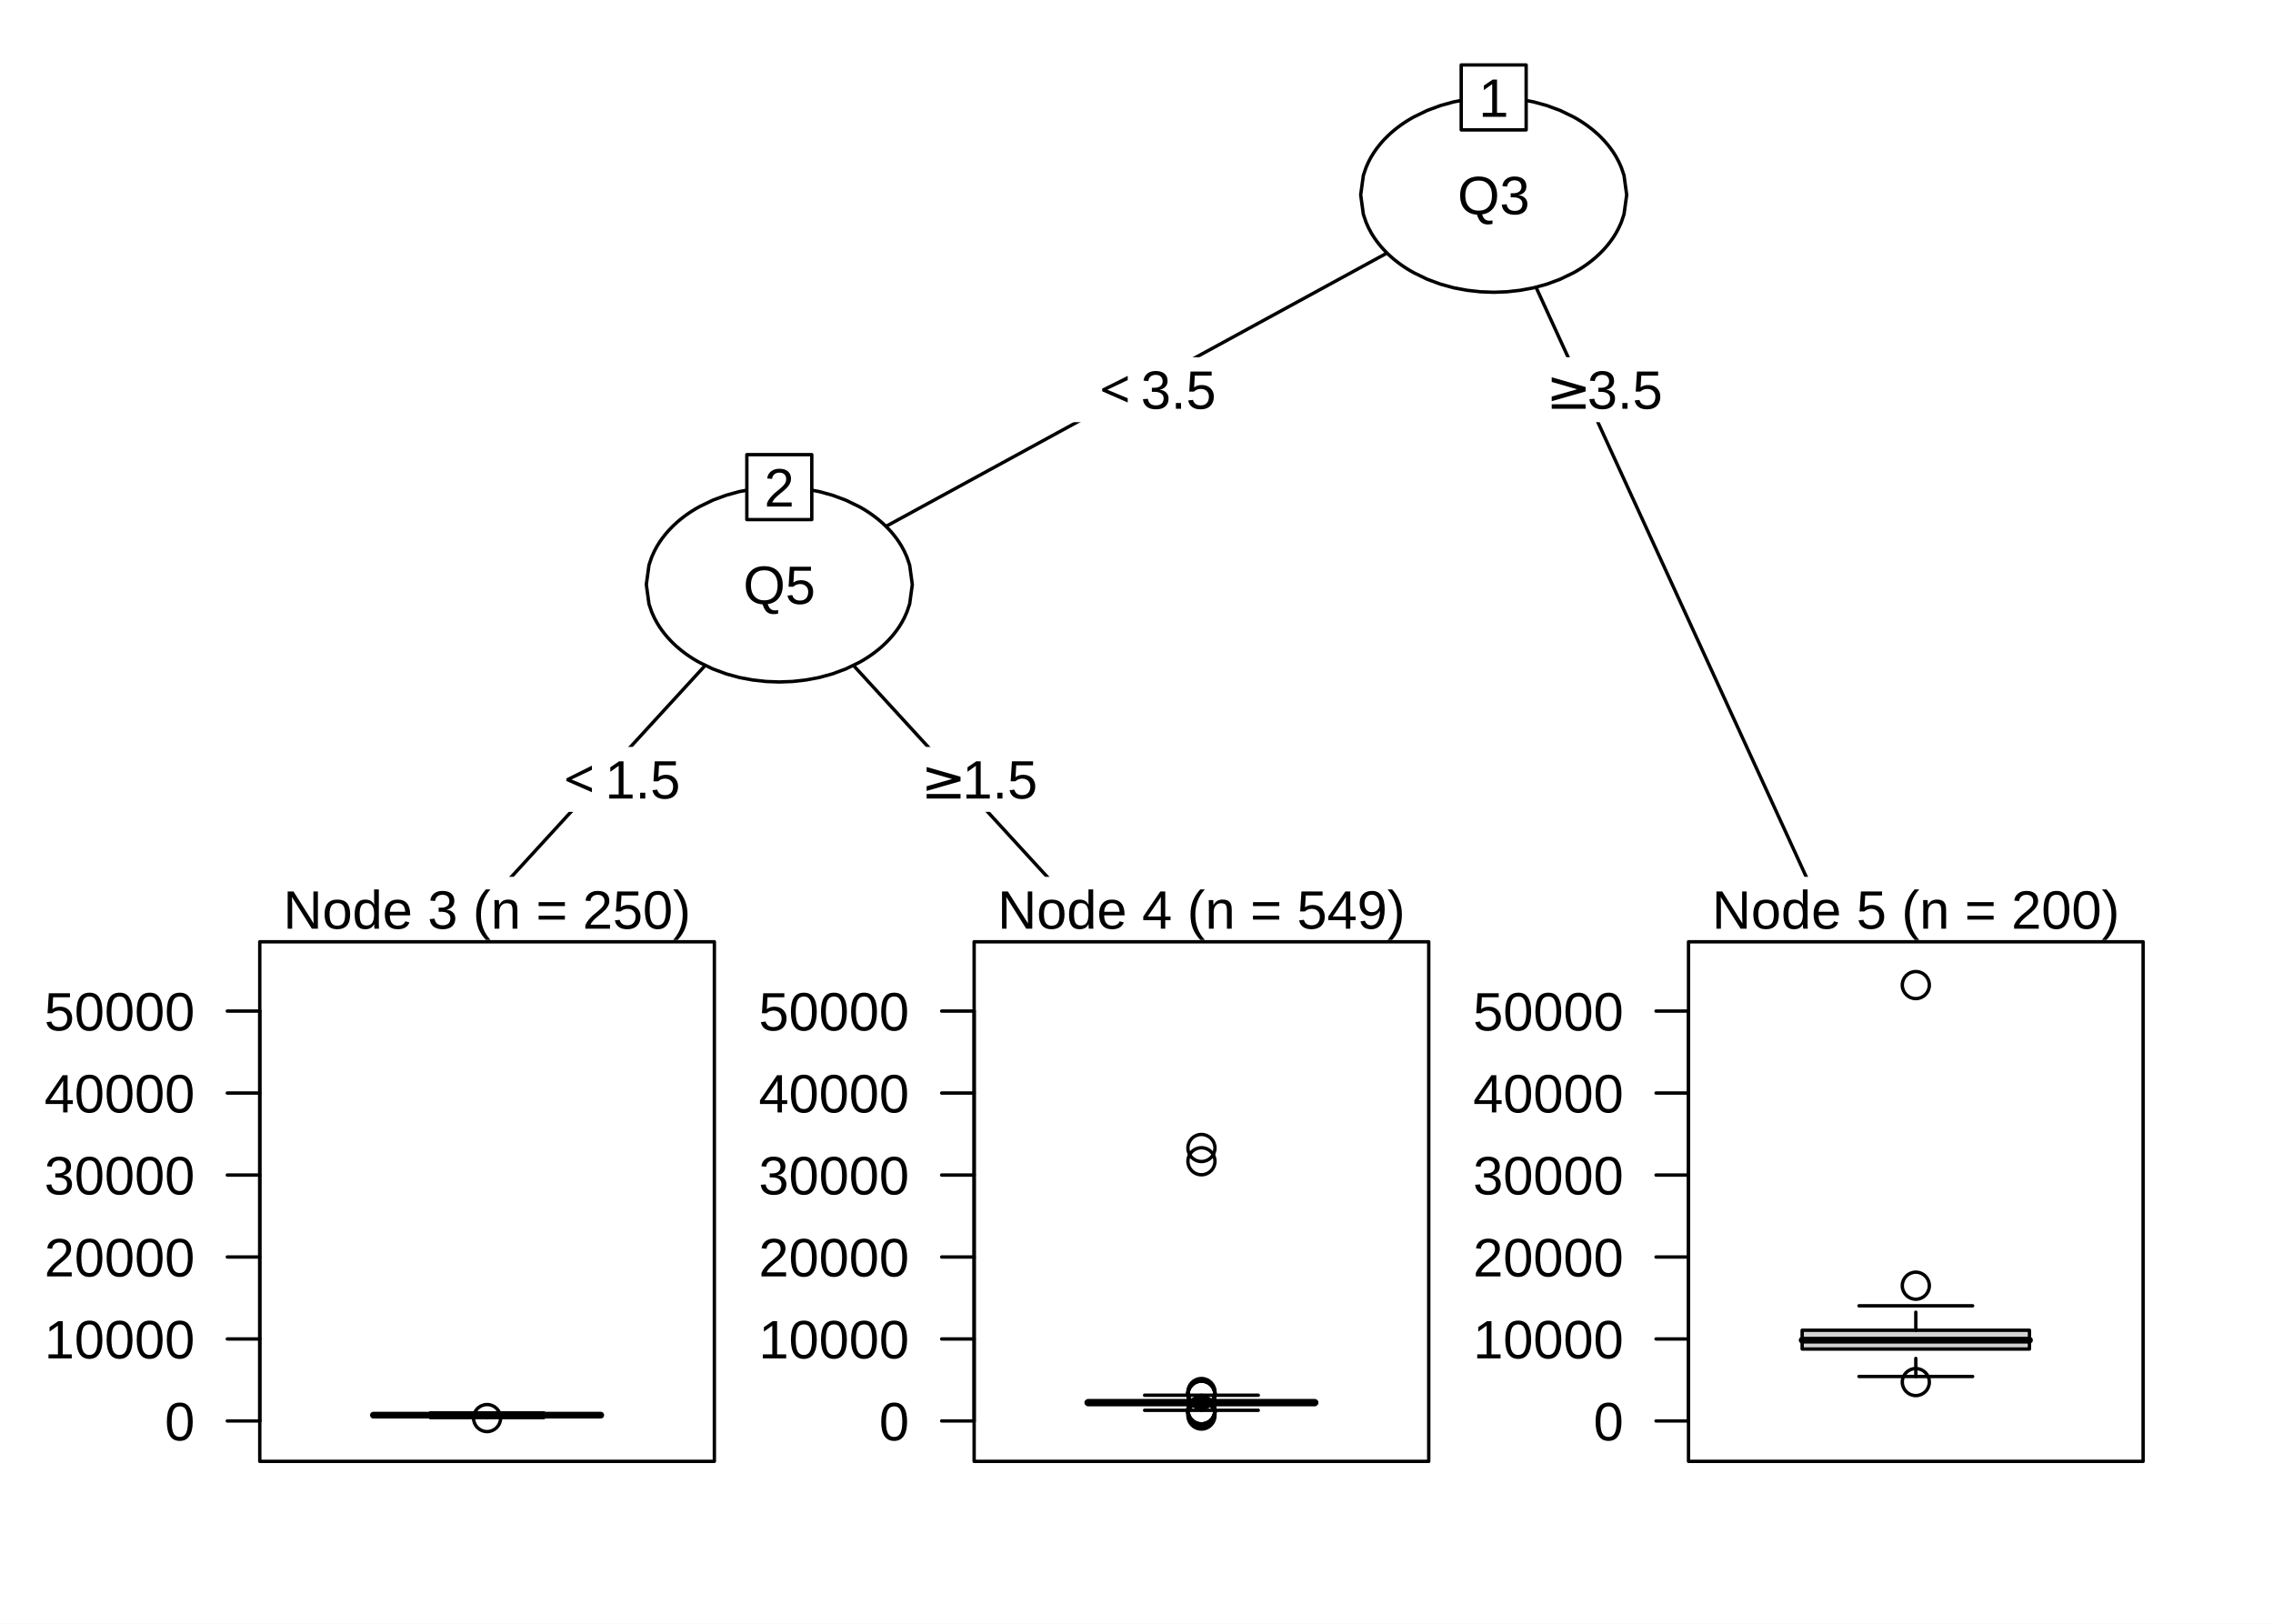
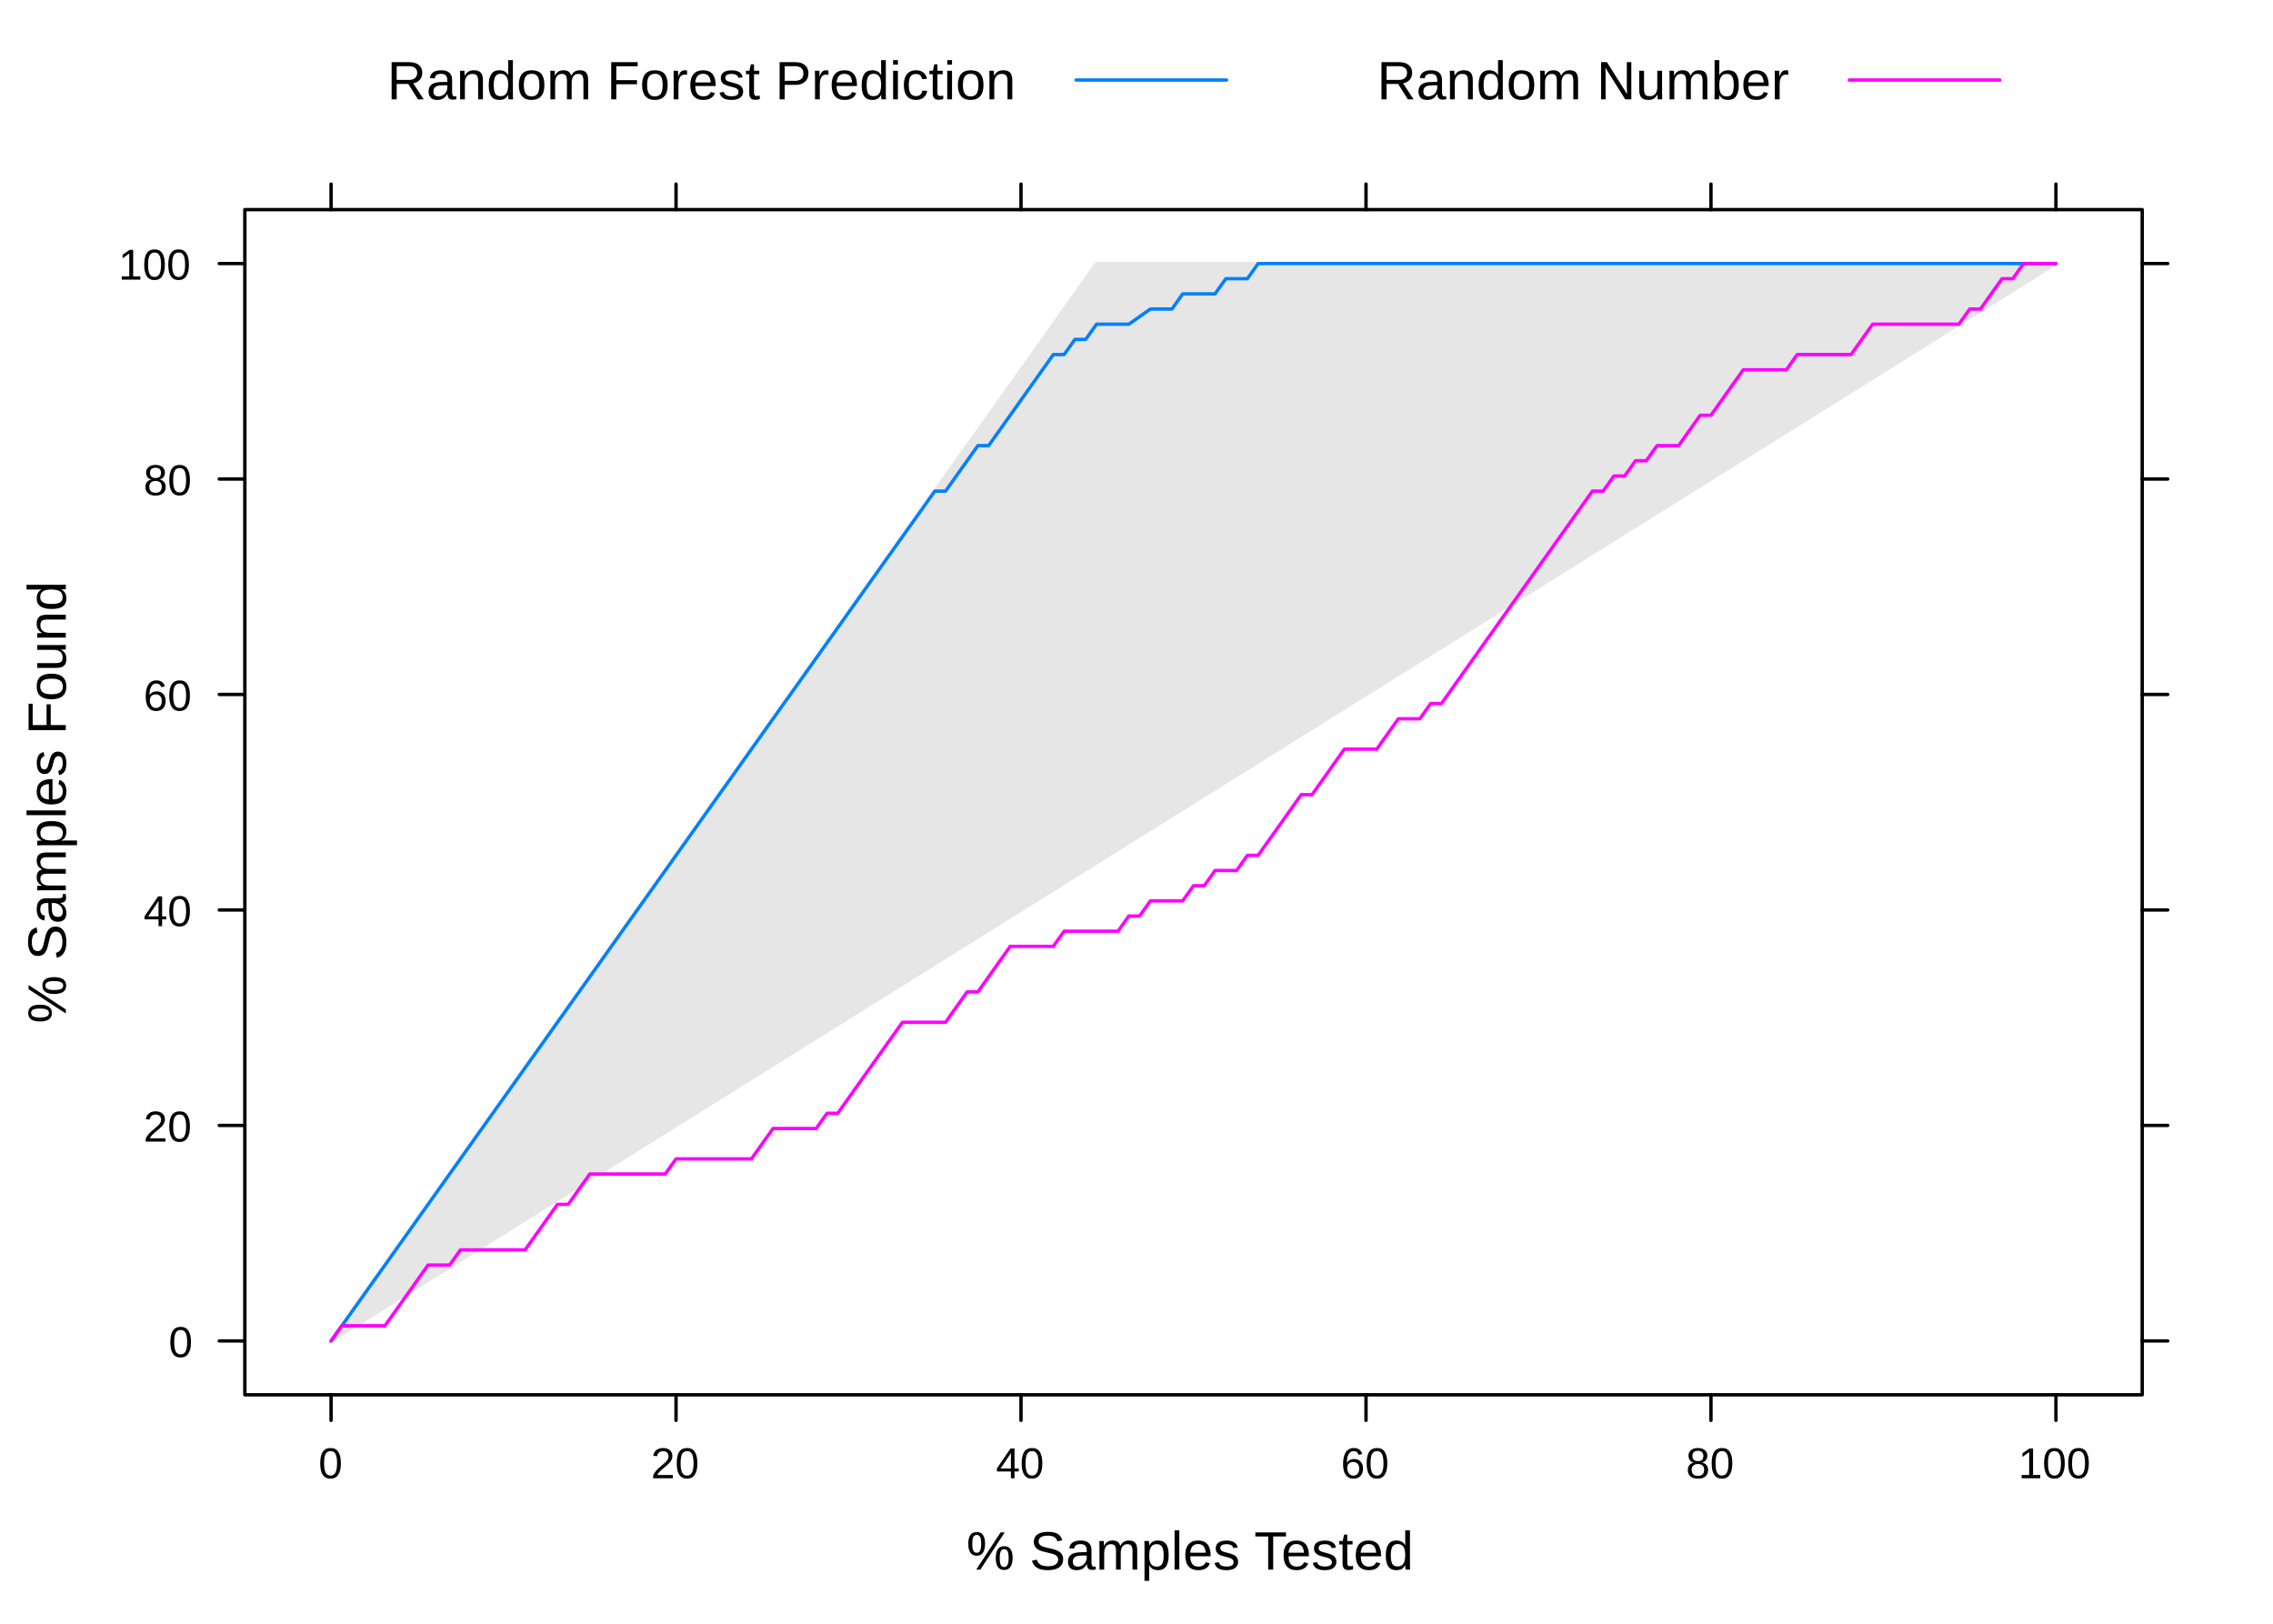
<svg xmlns="http://www.w3.org/2000/svg" viewBox="0 0 504.00 360.00">
  <defs>
    <style type="text/css">
    line, polyline, polygon, path, rect, circle {
      fill: none;
      stroke: #000000;
      stroke-linecap: round;
      stroke-linejoin: round;
      stroke-miterlimit: 10.00;
    }
  </style>
  </defs>
  <rect width="100%" height="100%" style="stroke: none; fill: #FFFFFF;" />
-   <polyline points="331.20,43.20 172.80,129.60 " style="stroke-width: 0.75;" />
-   <polyline points="331.20,43.20 410.40,216.00 " style="stroke-width: 0.75;" />
-   <polygon points="301.71,43.20 302.30,38.90 302.89,37.15 303.48,35.83 304.07,34.73 304.66,33.78 305.25,32.94 305.84,32.18 306.43,31.48 307.02,30.84 307.61,30.24 308.20,29.68 308.79,29.16 309.38,28.67 309.97,28.21 310.56,27.77 311.15,27.36 311.74,26.97 312.33,26.60 312.92,26.25 313.51,25.92 313.51,25.92 316.46,24.49 319.41,23.40 322.35,22.59 325.30,22.04 328.25,21.71 331.20,21.60 334.15,21.71 337.10,22.04 340.05,22.59 342.99,23.40 345.94,24.49 348.89,25.92 348.89,25.92 349.48,26.25 350.07,26.60 350.66,26.97 351.25,27.36 351.84,27.77 352.43,28.21 353.02,28.67 353.61,29.16 354.20,29.68 354.79,30.24 355.38,30.84 355.97,31.48 356.56,32.18 357.15,32.94 357.74,33.78 358.33,34.73 358.92,35.83 359.51,37.15 360.10,38.90 360.69,43.20 360.69,43.20 360.10,47.50 359.51,49.25 358.92,50.57 358.33,51.67 357.74,52.62 357.15,53.46 356.56,54.22 355.97,54.92 355.38,55.56 354.79,56.16 354.20,56.72 353.61,57.24 353.02,57.73 352.43,58.19 351.84,58.63 351.25,59.04 350.66,59.43 350.07,59.80 349.48,60.15 348.89,60.48 348.89,60.48 345.94,61.91 342.99,63.00 340.05,63.81 337.10,64.36 334.15,64.69 331.20,64.80 328.25,64.69 325.30,64.36 322.35,63.81 319.41,63.00 316.46,61.91 313.51,60.48 313.51,60.48 312.92,60.15 312.33,59.80 311.74,59.43 311.15,59.04 310.56,58.63 309.97,58.19 309.38,57.73 308.79,57.24 308.20,56.72 307.61,56.16 307.02,55.56 306.43,54.92 305.84,54.22 305.25,53.46 304.66,52.62 304.07,51.67 303.48,50.57 302.89,49.25 302.30,47.50 301.71,43.20 " style="stroke-width: 0.75; fill: #FFFFFF;" />
-   <text x="323.20" y="47.50" style="font-size: 12.00px; font-family: Arial;" textLength="16.01px" lengthAdjust="spacingAndGlyphs">Q3</text>
-   <rect x="324.00" y="14.40" width="14.40" height="14.40" style="stroke-width: 0.75; fill: #FFFFFF;" />
-   <text x="327.86" y="25.90" style="font-size: 12.00px; font-family: Arial;" textLength="6.67px" lengthAdjust="spacingAndGlyphs">1</text>
-   <rect x="234.35" y="79.20" width="35.30" height="14.40" style="stroke-width: 0.75; stroke: none; fill: #FFFFFF;" />
-   <text x="243.80" y="90.63" style="font-size: 12.00px; font-family: PT Serif;" textLength="6.40px" lengthAdjust="spacingAndGlyphs">&lt;</text>
-   <text x="252.97" y="90.63" style="font-size: 12.00px; font-family: Arial;" textLength="16.68px" lengthAdjust="spacingAndGlyphs">3.5</text>
-   <rect x="333.35" y="79.20" width="35.30" height="14.40" style="stroke-width: 0.75; stroke: none; fill: #FFFFFF;" />
-   <text x="342.80" y="90.63" style="font-size: 12.00px; font-family: PT Serif;" textLength="6.40px" lengthAdjust="spacingAndGlyphs">≥</text>
-   <text x="351.97" y="90.63" style="font-size: 12.00px; font-family: Arial;" textLength="16.68px" lengthAdjust="spacingAndGlyphs">3.5</text>
-   <polyline points="172.80,129.60 93.60,216.00 " style="stroke-width: 0.75;" />
-   <polyline points="172.80,129.60 252.00,216.00 " style="stroke-width: 0.75;" />
-   <polygon points="143.31,129.60 143.90,125.30 144.49,123.55 145.08,122.23 145.67,121.13 146.26,120.18 146.85,119.34 147.44,118.58 148.03,117.88 148.62,117.24 149.21,116.64 149.80,116.08 150.39,115.56 150.98,115.07 151.57,114.61 152.16,114.17 152.75,113.76 153.34,113.37 153.93,113.00 154.52,112.65 155.11,112.32 155.11,112.32 158.06,110.89 161.01,109.80 163.95,108.99 166.90,108.44 169.85,108.11 172.80,108.00 175.75,108.11 178.70,108.44 181.65,108.99 184.59,109.80 187.54,110.89 190.49,112.32 190.49,112.32 191.08,112.65 191.67,113.00 192.26,113.37 192.85,113.76 193.44,114.17 194.03,114.61 194.62,115.07 195.21,115.56 195.80,116.08 196.39,116.64 196.98,117.24 197.57,117.88 198.16,118.58 198.75,119.34 199.34,120.18 199.93,121.13 200.52,122.23 201.11,123.55 201.70,125.30 202.29,129.60 202.29,129.60 201.70,133.90 201.11,135.65 200.52,136.97 199.93,138.07 199.34,139.02 198.75,139.86 198.16,140.62 197.57,141.32 196.98,141.96 196.39,142.56 195.80,143.12 195.21,143.64 194.62,144.13 194.03,144.59 193.44,145.03 192.85,145.44 192.26,145.83 191.67,146.20 191.08,146.55 190.49,146.88 190.49,146.88 187.54,148.31 184.59,149.40 181.65,150.21 178.70,150.76 175.75,151.09 172.80,151.20 169.85,151.09 166.90,150.76 163.95,150.21 161.01,149.40 158.06,148.31 155.11,146.88 155.11,146.88 154.52,146.55 153.93,146.20 153.34,145.83 152.75,145.44 152.16,145.03 151.57,144.59 150.98,144.13 150.39,143.64 149.80,143.12 149.21,142.56 148.62,141.96 148.03,141.32 147.44,140.62 146.85,139.86 146.26,139.02 145.67,138.07 145.08,136.97 144.49,135.65 143.90,133.90 143.31,129.60 " style="stroke-width: 0.75; fill: #FFFFFF;" />
-   <text x="164.80" y="133.90" style="font-size: 12.00px; font-family: Arial;" textLength="16.01px" lengthAdjust="spacingAndGlyphs">Q5</text>
-   <rect x="165.60" y="100.80" width="14.40" height="14.40" style="stroke-width: 0.75; fill: #FFFFFF;" />
-   <text x="169.46" y="112.30" style="font-size: 12.00px; font-family: Arial;" textLength="6.67px" lengthAdjust="spacingAndGlyphs">2</text>
-   <rect x="115.55" y="165.60" width="35.30" height="14.40" style="stroke-width: 0.75; stroke: none; fill: #FFFFFF;" />
-   <text x="125.00" y="177.04" style="font-size: 12.00px; font-family: PT Serif;" textLength="6.40px" lengthAdjust="spacingAndGlyphs">&lt;</text>
-   <text x="134.17" y="177.04" style="font-size: 12.00px; font-family: Arial;" textLength="16.68px" lengthAdjust="spacingAndGlyphs">1.5</text>
-   <rect x="194.75" y="165.60" width="35.30" height="14.40" style="stroke-width: 0.75; stroke: none; fill: #FFFFFF;" />
-   <text x="204.20" y="177.04" style="font-size: 12.00px; font-family: PT Serif;" textLength="6.40px" lengthAdjust="spacingAndGlyphs">≥</text>
-   <text x="213.37" y="177.04" style="font-size: 12.00px; font-family: Arial;" textLength="16.68px" lengthAdjust="spacingAndGlyphs">1.5</text>
-   <rect x="14.40" y="194.40" width="158.40" height="129.60" style="stroke-width: 0.75; stroke: none; fill: #FFFFFF;" />
-   <text x="62.80" y="205.90" style="font-size: 12.00px; font-family: Arial;" textLength="90.39px" lengthAdjust="spacingAndGlyphs">Node 3 (n = 250)</text>
-   <polyline points="57.60,315.04 57.60,224.17 " style="stroke-width: 0.75;" />
-   <line x1="57.60" y1="315.04" x2="50.40" y2="315.04" style="stroke-width: 0.75;" />
-   <line x1="57.60" y1="296.86" x2="50.40" y2="296.86" style="stroke-width: 0.75;" />
-   <line x1="57.60" y1="278.69" x2="50.40" y2="278.69" style="stroke-width: 0.75;" />
-   <line x1="57.60" y1="260.52" x2="50.40" y2="260.52" style="stroke-width: 0.75;" />
-   <line x1="57.60" y1="242.34" x2="50.40" y2="242.34" style="stroke-width: 0.75;" />
-   <line x1="57.60" y1="224.17" x2="50.40" y2="224.17" style="stroke-width: 0.75;" />
-   <text x="36.53" y="319.34" style="font-size: 12.00px; font-family: Arial;" textLength="6.67px" lengthAdjust="spacingAndGlyphs">0</text>
-   <text x="9.83" y="301.16" style="font-size: 12.00px; font-family: Arial;" textLength="33.37px" lengthAdjust="spacingAndGlyphs">10000</text>
-   <text x="9.83" y="282.99" style="font-size: 12.00px; font-family: Arial;" textLength="33.37px" lengthAdjust="spacingAndGlyphs">20000</text>
-   <text x="9.83" y="264.81" style="font-size: 12.00px; font-family: Arial;" textLength="33.37px" lengthAdjust="spacingAndGlyphs">30000</text>
-   <text x="9.83" y="246.64" style="font-size: 12.00px; font-family: Arial;" textLength="33.37px" lengthAdjust="spacingAndGlyphs">40000</text>
-   <text x="9.83" y="228.46" style="font-size: 12.00px; font-family: Arial;" textLength="33.37px" lengthAdjust="spacingAndGlyphs">50000</text>
-   <rect x="57.60" y="208.80" width="100.80" height="115.20" style="stroke-width: 0.75;" />
+   <rect x="0.00" y="0.00" width="504.00" height="360.00" style="stroke-width: 0.75; stroke: none;" />
+   <text x="214.28" y="348.00" style="font-size: 12.00px; font-family: Arial;" textLength="100.71px" lengthAdjust="spacingAndGlyphs">% Samples Tested</text>
+   <text transform="translate(14.59,226.89) rotate(-90)" style="font-size: 12.00px; font-family: Arial;" textLength="98.05px" lengthAdjust="spacingAndGlyphs">% Samples Found</text>
  <defs>
-     <clipPath id="cpNTcuNjB8MTU4LjQwfDMyNC4wMHwyMDguODA=">
-       <rect x="57.60" y="208.80" width="100.80" height="115.20" />
+     <clipPath id="cpNTQuMjl8NDc0Ljk5fDMwOS4yNHw0Ni40OA==">
+       <rect x="54.29" y="46.48" width="420.71" height="262.76" />
    </clipPath>
  </defs>
-   <polyline points="95.40,314.30 120.60,314.30 " style="stroke-width: 0.75;" clip-path="url(#cpNTcuNjB8MTU4LjQwfDMyNC4wMHwyMDguODA=)" />
-   <polyline points="108.00,314.30 108.00,313.89 " style="stroke-width: 0.75; stroke-dasharray: 4.00,4.00;" clip-path="url(#cpNTcuNjB8MTU4LjQwfDMyNC4wMHwyMDguODA=)" />
-   <rect x="82.80" y="313.61" width="50.40" height="0.28" style="stroke-width: 0.75; fill: #D3D3D3;" clip-path="url(#cpNTcuNjB8MTU4LjQwfDMyNC4wMHwyMDguODA=)" />
-   <polyline points="82.80,313.75 133.20,313.75 " style="stroke-width: 1.50;" clip-path="url(#cpNTcuNjB8MTU4LjQwfDMyNC4wMHwyMDguODA=)" />
-   <polyline points="108.00,313.61 108.00,313.25 " style="stroke-width: 0.75; stroke-dasharray: 4.00,4.00;" clip-path="url(#cpNTcuNjB8MTU4LjQwfDMyNC4wMHwyMDguODA=)" />
-   <polyline points="95.40,313.25 120.60,313.25 " style="stroke-width: 0.75;" clip-path="url(#cpNTcuNjB8MTU4LjQwfDMyNC4wMHwyMDguODA=)" />
-   <circle cx="108.00" cy="314.40" r="2.25pt" style="stroke-width: 0.75;" clip-path="url(#cpNTcuNjB8MTU4LjQwfDMyNC4wMHwyMDguODA=)" />
  <defs>
    <clipPath id="cpMC4wMHw1MDQuMDB8MzYwLjAwfDAuMDA=">
      <rect x="0.00" y="0.00" width="504.00" height="360.00" />
    </clipPath>
  </defs>
-   <rect x="172.80" y="194.40" width="158.40" height="129.60" style="stroke-width: 0.75; stroke: none; fill: #FFFFFF;" clip-path="url(#cpMC4wMHw1MDQuMDB8MzYwLjAwfDAuMDA=)" />
+   <line x1="73.41" y1="46.48" x2="73.41" y2="40.81" style="stroke-width: 0.75;" clip-path="url(#cpMC4wMHw1MDQuMDB8MzYwLjAwfDAuMDA=)" />
+   <line x1="149.90" y1="46.48" x2="149.90" y2="40.81" style="stroke-width: 0.75;" clip-path="url(#cpMC4wMHw1MDQuMDB8MzYwLjAwfDAuMDA=)" />
+   <line x1="226.39" y1="46.48" x2="226.39" y2="40.81" style="stroke-width: 0.75;" clip-path="url(#cpMC4wMHw1MDQuMDB8MzYwLjAwfDAuMDA=)" />
+   <line x1="302.89" y1="46.48" x2="302.89" y2="40.81" style="stroke-width: 0.75;" clip-path="url(#cpMC4wMHw1MDQuMDB8MzYwLjAwfDAuMDA=)" />
+   <line x1="379.38" y1="46.48" x2="379.38" y2="40.81" style="stroke-width: 0.75;" clip-path="url(#cpMC4wMHw1MDQuMDB8MzYwLjAwfDAuMDA=)" />
+   <line x1="455.87" y1="46.48" x2="455.87" y2="40.81" style="stroke-width: 0.75;" clip-path="url(#cpMC4wMHw1MDQuMDB8MzYwLjAwfDAuMDA=)" />
+   <line x1="54.29" y1="297.30" x2="48.62" y2="297.30" style="stroke-width: 0.75;" clip-path="url(#cpMC4wMHw1MDQuMDB8MzYwLjAwfDAuMDA=)" />
+   <line x1="54.29" y1="249.52" x2="48.62" y2="249.52" style="stroke-width: 0.75;" clip-path="url(#cpMC4wMHw1MDQuMDB8MzYwLjAwfDAuMDA=)" />
+   <line x1="54.29" y1="201.75" x2="48.62" y2="201.75" style="stroke-width: 0.75;" clip-path="url(#cpMC4wMHw1MDQuMDB8MzYwLjAwfDAuMDA=)" />
+   <line x1="54.29" y1="153.97" x2="48.62" y2="153.97" style="stroke-width: 0.75;" clip-path="url(#cpMC4wMHw1MDQuMDB8MzYwLjAwfDAuMDA=)" />
+   <line x1="54.29" y1="106.20" x2="48.62" y2="106.20" style="stroke-width: 0.75;" clip-path="url(#cpMC4wMHw1MDQuMDB8MzYwLjAwfDAuMDA=)" />
+   <line x1="54.29" y1="58.43" x2="48.62" y2="58.43" style="stroke-width: 0.75;" clip-path="url(#cpMC4wMHw1MDQuMDB8MzYwLjAwfDAuMDA=)" />
  <g clip-path="url(#cpMC4wMHw1MDQuMDB8MzYwLjAwfDAuMDA=)">
-     <text x="221.20" y="205.90" style="font-size: 12.00px; font-family: Arial;" textLength="90.39px" lengthAdjust="spacingAndGlyphs">Node 4 (n = 549)</text>
-   </g>
-   <polyline points="216.00,315.04 216.00,224.17 " style="stroke-width: 0.75;" clip-path="url(#cpMC4wMHw1MDQuMDB8MzYwLjAwfDAuMDA=)" />
-   <line x1="216.00" y1="315.04" x2="208.80" y2="315.04" style="stroke-width: 0.75;" clip-path="url(#cpMC4wMHw1MDQuMDB8MzYwLjAwfDAuMDA=)" />
-   <line x1="216.00" y1="296.86" x2="208.80" y2="296.86" style="stroke-width: 0.75;" clip-path="url(#cpMC4wMHw1MDQuMDB8MzYwLjAwfDAuMDA=)" />
-   <line x1="216.00" y1="278.69" x2="208.80" y2="278.69" style="stroke-width: 0.75;" clip-path="url(#cpMC4wMHw1MDQuMDB8MzYwLjAwfDAuMDA=)" />
-   <line x1="216.00" y1="260.52" x2="208.80" y2="260.52" style="stroke-width: 0.75;" clip-path="url(#cpMC4wMHw1MDQuMDB8MzYwLjAwfDAuMDA=)" />
-   <line x1="216.00" y1="242.34" x2="208.80" y2="242.34" style="stroke-width: 0.75;" clip-path="url(#cpMC4wMHw1MDQuMDB8MzYwLjAwfDAuMDA=)" />
-   <line x1="216.00" y1="224.17" x2="208.80" y2="224.17" style="stroke-width: 0.75;" clip-path="url(#cpMC4wMHw1MDQuMDB8MzYwLjAwfDAuMDA=)" />
-   <g clip-path="url(#cpMC4wMHw1MDQuMDB8MzYwLjAwfDAuMDA=)">
-     <text x="194.93" y="319.34" style="font-size: 12.00px; font-family: Arial;" textLength="6.67px" lengthAdjust="spacingAndGlyphs">0</text>
+     <text x="37.39" y="300.88" style="font-size: 9.60px; font-family: Arial;" textLength="5.56px" lengthAdjust="spacingAndGlyphs">0</text>
  </g>
  <g clip-path="url(#cpMC4wMHw1MDQuMDB8MzYwLjAwfDAuMDA=)">
-     <text x="168.23" y="301.16" style="font-size: 12.00px; font-family: Arial;" textLength="33.37px" lengthAdjust="spacingAndGlyphs">10000</text>
+     <text x="31.82" y="253.10" style="font-size: 9.60px; font-family: Arial;" textLength="11.12px" lengthAdjust="spacingAndGlyphs">20</text>
  </g>
  <g clip-path="url(#cpMC4wMHw1MDQuMDB8MzYwLjAwfDAuMDA=)">
-     <text x="168.23" y="282.99" style="font-size: 12.00px; font-family: Arial;" textLength="33.37px" lengthAdjust="spacingAndGlyphs">20000</text>
+     <text x="31.82" y="205.33" style="font-size: 9.60px; font-family: Arial;" textLength="11.12px" lengthAdjust="spacingAndGlyphs">40</text>
  </g>
  <g clip-path="url(#cpMC4wMHw1MDQuMDB8MzYwLjAwfDAuMDA=)">
-     <text x="168.23" y="264.81" style="font-size: 12.00px; font-family: Arial;" textLength="33.37px" lengthAdjust="spacingAndGlyphs">30000</text>
+     <text x="31.82" y="157.55" style="font-size: 9.60px; font-family: Arial;" textLength="11.12px" lengthAdjust="spacingAndGlyphs">60</text>
  </g>
  <g clip-path="url(#cpMC4wMHw1MDQuMDB8MzYwLjAwfDAuMDA=)">
-     <text x="168.23" y="246.64" style="font-size: 12.00px; font-family: Arial;" textLength="33.37px" lengthAdjust="spacingAndGlyphs">40000</text>
+     <text x="31.82" y="109.78" style="font-size: 9.60px; font-family: Arial;" textLength="11.12px" lengthAdjust="spacingAndGlyphs">80</text>
  </g>
  <g clip-path="url(#cpMC4wMHw1MDQuMDB8MzYwLjAwfDAuMDA=)">
-     <text x="168.23" y="228.46" style="font-size: 12.00px; font-family: Arial;" textLength="33.37px" lengthAdjust="spacingAndGlyphs">50000</text>
+     <text x="26.26" y="62.00" style="font-size: 9.60px; font-family: Arial;" textLength="16.68px" lengthAdjust="spacingAndGlyphs">100</text>
  </g>
-   <rect x="216.00" y="208.80" width="100.80" height="115.20" style="stroke-width: 0.75;" clip-path="url(#cpMC4wMHw1MDQuMDB8MzYwLjAwfDAuMDA=)" />
+   <line x1="73.41" y1="309.24" x2="73.41" y2="314.91" style="stroke-width: 0.75;" clip-path="url(#cpMC4wMHw1MDQuMDB8MzYwLjAwfDAuMDA=)" />
+   <line x1="149.90" y1="309.24" x2="149.90" y2="314.91" style="stroke-width: 0.75;" clip-path="url(#cpMC4wMHw1MDQuMDB8MzYwLjAwfDAuMDA=)" />
+   <line x1="226.39" y1="309.24" x2="226.39" y2="314.91" style="stroke-width: 0.75;" clip-path="url(#cpMC4wMHw1MDQuMDB8MzYwLjAwfDAuMDA=)" />
+   <line x1="302.89" y1="309.24" x2="302.89" y2="314.91" style="stroke-width: 0.75;" clip-path="url(#cpMC4wMHw1MDQuMDB8MzYwLjAwfDAuMDA=)" />
+   <line x1="379.38" y1="309.24" x2="379.38" y2="314.91" style="stroke-width: 0.75;" clip-path="url(#cpMC4wMHw1MDQuMDB8MzYwLjAwfDAuMDA=)" />
+   <line x1="455.87" y1="309.24" x2="455.87" y2="314.91" style="stroke-width: 0.75;" clip-path="url(#cpMC4wMHw1MDQuMDB8MzYwLjAwfDAuMDA=)" />
+   <g clip-path="url(#cpMC4wMHw1MDQuMDB8MzYwLjAwfDAuMDA=)">
+     <text x="70.63" y="327.74" style="font-size: 9.60px; font-family: Arial;" textLength="5.56px" lengthAdjust="spacingAndGlyphs">0</text>
+   </g>
+   <g clip-path="url(#cpMC4wMHw1MDQuMDB8MzYwLjAwfDAuMDA=)">
+     <text x="144.34" y="327.74" style="font-size: 9.60px; font-family: Arial;" textLength="11.12px" lengthAdjust="spacingAndGlyphs">20</text>
+   </g>
+   <g clip-path="url(#cpMC4wMHw1MDQuMDB8MzYwLjAwfDAuMDA=)">
+     <text x="220.83" y="327.74" style="font-size: 9.60px; font-family: Arial;" textLength="11.12px" lengthAdjust="spacingAndGlyphs">40</text>
+   </g>
+   <g clip-path="url(#cpMC4wMHw1MDQuMDB8MzYwLjAwfDAuMDA=)">
+     <text x="297.32" y="327.74" style="font-size: 9.60px; font-family: Arial;" textLength="11.12px" lengthAdjust="spacingAndGlyphs">60</text>
+   </g>
+   <g clip-path="url(#cpMC4wMHw1MDQuMDB8MzYwLjAwfDAuMDA=)">
+     <text x="373.82" y="327.74" style="font-size: 9.60px; font-family: Arial;" textLength="11.12px" lengthAdjust="spacingAndGlyphs">80</text>
+   </g>
+   <g clip-path="url(#cpMC4wMHw1MDQuMDB8MzYwLjAwfDAuMDA=)">
+     <text x="447.53" y="327.74" style="font-size: 9.60px; font-family: Arial;" textLength="16.68px" lengthAdjust="spacingAndGlyphs">100</text>
+   </g>
+   <line x1="474.99" y1="297.30" x2="480.66" y2="297.30" style="stroke-width: 0.75;" clip-path="url(#cpMC4wMHw1MDQuMDB8MzYwLjAwfDAuMDA=)" />
+   <line x1="474.99" y1="249.52" x2="480.66" y2="249.52" style="stroke-width: 0.75;" clip-path="url(#cpMC4wMHw1MDQuMDB8MzYwLjAwfDAuMDA=)" />
+   <line x1="474.99" y1="201.75" x2="480.66" y2="201.75" style="stroke-width: 0.75;" clip-path="url(#cpMC4wMHw1MDQuMDB8MzYwLjAwfDAuMDA=)" />
+   <line x1="474.99" y1="153.97" x2="480.66" y2="153.97" style="stroke-width: 0.75;" clip-path="url(#cpMC4wMHw1MDQuMDB8MzYwLjAwfDAuMDA=)" />
+   <line x1="474.99" y1="106.20" x2="480.66" y2="106.20" style="stroke-width: 0.75;" clip-path="url(#cpMC4wMHw1MDQuMDB8MzYwLjAwfDAuMDA=)" />
+   <line x1="474.99" y1="58.43" x2="480.66" y2="58.43" style="stroke-width: 0.75;" clip-path="url(#cpMC4wMHw1MDQuMDB8MzYwLjAwfDAuMDA=)" />
  <defs>
-     <clipPath id="cpMjE2LjAwfDMxNi44MHwzMjQuMDB8MjA4Ljgw">
-       <rect x="216.00" y="208.80" width="100.80" height="115.20" />
+     <clipPath id="cpNTQuMjl8NDc0Ljk5fDMwOS4yNHw0Ni40OA==">
+       <rect x="54.29" y="46.48" width="420.71" height="262.76" />
    </clipPath>
  </defs>
-   <polyline points="253.80,312.68 279.00,312.68 " style="stroke-width: 0.75;" clip-path="url(#cpMjE2LjAwfDMxNi44MHwzMjQuMDB8MjA4Ljgw)" />
-   <polyline points="266.40,312.68 266.40,311.41 " style="stroke-width: 0.75; stroke-dasharray: 4.00,4.00;" clip-path="url(#cpMjE2LjAwfDMxNi44MHwzMjQuMDB8MjA4Ljgw)" />
-   <rect x="241.20" y="310.56" width="50.40" height="0.85" style="stroke-width: 0.75; fill: #D3D3D3;" clip-path="url(#cpMjE2LjAwfDMxNi44MHwzMjQuMDB8MjA4Ljgw)" />
-   <polyline points="241.20,310.97 291.60,310.97 " style="stroke-width: 1.50;" clip-path="url(#cpMjE2LjAwfDMxNi44MHwzMjQuMDB8MjA4Ljgw)" />
-   <polyline points="266.40,310.56 266.40,309.34 " style="stroke-width: 0.75; stroke-dasharray: 4.00,4.00;" clip-path="url(#cpMjE2LjAwfDMxNi44MHwzMjQuMDB8MjA4Ljgw)" />
-   <polyline points="253.80,309.34 279.00,309.34 " style="stroke-width: 0.75;" clip-path="url(#cpMjE2LjAwfDMxNi44MHwzMjQuMDB8MjA4Ljgw)" />
-   <circle cx="266.40" cy="312.79" r="2.25pt" style="stroke-width: 0.75;" clip-path="url(#cpMjE2LjAwfDMxNi44MHwzMjQuMDB8MjA4Ljgw)" />
-   <circle cx="266.40" cy="313.06" r="2.25pt" style="stroke-width: 0.75;" clip-path="url(#cpMjE2LjAwfDMxNi44MHwzMjQuMDB8MjA4Ljgw)" />
-   <circle cx="266.40" cy="312.88" r="2.25pt" style="stroke-width: 0.75;" clip-path="url(#cpMjE2LjAwfDMxNi44MHwzMjQuMDB8MjA4Ljgw)" />
-   <circle cx="266.40" cy="309.10" r="2.25pt" style="stroke-width: 0.75;" clip-path="url(#cpMjE2LjAwfDMxNi44MHwzMjQuMDB8MjA4Ljgw)" />
-   <circle cx="266.40" cy="312.68" r="2.25pt" style="stroke-width: 0.75;" clip-path="url(#cpMjE2LjAwfDMxNi44MHwzMjQuMDB8MjA4Ljgw)" />
-   <circle cx="266.40" cy="309.16" r="2.25pt" style="stroke-width: 0.75;" clip-path="url(#cpMjE2LjAwfDMxNi44MHwzMjQuMDB8MjA4Ljgw)" />
-   <circle cx="266.40" cy="312.77" r="2.25pt" style="stroke-width: 0.75;" clip-path="url(#cpMjE2LjAwfDMxNi44MHwzMjQuMDB8MjA4Ljgw)" />
-   <circle cx="266.40" cy="309.10" r="2.25pt" style="stroke-width: 0.75;" clip-path="url(#cpMjE2LjAwfDMxNi44MHwzMjQuMDB8MjA4Ljgw)" />
-   <circle cx="266.40" cy="312.81" r="2.25pt" style="stroke-width: 0.75;" clip-path="url(#cpMjE2LjAwfDMxNi44MHwzMjQuMDB8MjA4Ljgw)" />
-   <circle cx="266.40" cy="309.23" r="2.25pt" style="stroke-width: 0.75;" clip-path="url(#cpMjE2LjAwfDMxNi44MHwzMjQuMDB8MjA4Ljgw)" />
-   <circle cx="266.40" cy="313.32" r="2.25pt" style="stroke-width: 0.75;" clip-path="url(#cpMjE2LjAwfDMxNi44MHwzMjQuMDB8MjA4Ljgw)" />
-   <circle cx="266.40" cy="312.90" r="2.25pt" style="stroke-width: 0.75;" clip-path="url(#cpMjE2LjAwfDMxNi44MHwzMjQuMDB8MjA4Ljgw)" />
-   <circle cx="266.40" cy="257.46" r="2.25pt" style="stroke-width: 0.75;" clip-path="url(#cpMjE2LjAwfDMxNi44MHwzMjQuMDB8MjA4Ljgw)" />
-   <circle cx="266.40" cy="312.73" r="2.25pt" style="stroke-width: 0.75;" clip-path="url(#cpMjE2LjAwfDMxNi44MHwzMjQuMDB8MjA4Ljgw)" />
-   <circle cx="266.40" cy="308.63" r="2.25pt" style="stroke-width: 0.75;" clip-path="url(#cpMjE2LjAwfDMxNi44MHwzMjQuMDB8MjA4Ljgw)" />
-   <circle cx="266.40" cy="312.70" r="2.25pt" style="stroke-width: 0.75;" clip-path="url(#cpMjE2LjAwfDMxNi44MHwzMjQuMDB8MjA4Ljgw)" />
-   <circle cx="266.40" cy="254.52" r="2.25pt" style="stroke-width: 0.75;" clip-path="url(#cpMjE2LjAwfDMxNi44MHwzMjQuMDB8MjA4Ljgw)" />
-   <circle cx="266.40" cy="313.84" r="2.25pt" style="stroke-width: 0.75;" clip-path="url(#cpMjE2LjAwfDMxNi44MHwzMjQuMDB8MjA4Ljgw)" />
-   <circle cx="266.40" cy="309.16" r="2.25pt" style="stroke-width: 0.75;" clip-path="url(#cpMjE2LjAwfDMxNi44MHwzMjQuMDB8MjA4Ljgw)" />
-   <circle cx="266.40" cy="308.84" r="2.25pt" style="stroke-width: 0.75;" clip-path="url(#cpMjE2LjAwfDMxNi44MHwzMjQuMDB8MjA4Ljgw)" />
-   <circle cx="266.40" cy="312.85" r="2.25pt" style="stroke-width: 0.75;" clip-path="url(#cpMjE2LjAwfDMxNi44MHwzMjQuMDB8MjA4Ljgw)" />
+   <polygon points="73.41,297.30 243.13,58.43 455.87,58.43 73.41,297.30 " style="stroke-width: 0.75; stroke: #E6E6E6; fill: #E6E6E6;" clip-path="url(#cpNTQuMjl8NDc0Ljk5fDMwOS4yNHw0Ni40OA==)" />
+   <polyline points="73.41,297.30 75.80,293.93 78.19,290.57 80.58,287.21 82.97,283.84 85.36,280.48 87.75,277.11 92.53,270.38 94.92,267.02 104.48,253.56 106.87,250.20 114.05,240.10 118.83,233.37 121.22,230.01 123.61,226.65 128.39,219.92 133.17,213.19 135.56,209.82 140.34,203.09 142.73,199.73 145.12,196.37 147.51,193.00 149.90,189.64 152.29,186.27 154.68,182.91 157.07,179.54 159.46,176.18 161.85,172.82 169.02,162.72 171.41,159.36 173.80,155.99 176.20,152.63 180.98,145.90 185.76,139.17 188.15,135.81 190.54,132.44 192.93,129.08 195.32,125.71 197.71,122.35 200.10,118.98 202.49,115.62 204.88,112.26 207.27,108.89 209.66,108.89 214.44,102.16 216.83,98.80 219.22,98.80 221.61,95.43 226.39,88.70 233.56,78.61 235.95,78.61 238.35,75.25 240.74,75.25 243.13,71.88 245.52,71.88 247.91,71.88 250.30,71.88 255.08,68.52 257.47,68.52 259.86,68.52 262.25,65.15 264.64,65.15 267.03,65.15 269.42,65.15 271.81,61.79 274.20,61.79 276.59,61.79 278.98,58.43 281.37,58.43 286.15,58.43 288.54,58.43 290.93,58.43 293.32,58.43 298.10,58.43 302.89,58.43 305.28,58.43 307.67,58.43 310.06,58.43 314.84,58.43 317.23,58.43 329.18,58.43 331.57,58.43 333.96,58.43 341.13,58.43 345.91,58.43 353.08,58.43 357.86,58.43 360.25,58.43 367.43,58.43 369.82,58.43 372.21,58.43 379.38,58.43 381.77,58.43 388.94,58.43 393.72,58.43 396.11,58.43 400.89,58.43 403.28,58.43 408.06,58.43 415.23,58.43 422.40,58.43 424.79,58.43 427.18,58.43 429.58,58.43 439.14,58.43 441.53,58.43 443.92,58.43 446.31,58.43 451.09,58.43 453.48,58.43 455.87,58.43 455.87,58.43 " style="stroke-width: 0.75; stroke: #0080FF;" clip-path="url(#cpNTQuMjl8NDc0Ljk5fDMwOS4yNHw0Ni40OA==)" />
+   <polyline points="73.41,297.30 75.80,293.93 78.19,293.93 80.58,293.93 82.97,293.93 85.36,293.93 87.75,290.57 90.14,287.21 92.53,283.84 94.92,280.48 97.31,280.48 99.70,280.48 102.09,277.11 104.48,277.11 106.87,277.11 109.26,277.11 111.66,277.11 114.05,277.11 116.44,277.11 118.83,273.75 121.22,270.38 123.61,267.02 126.00,267.02 128.39,263.65 130.78,260.29 133.17,260.29 135.56,260.29 137.95,260.29 140.34,260.29 142.73,260.29 145.12,260.29 147.51,260.29 149.90,256.93 152.29,256.93 154.68,256.93 157.07,256.93 159.46,256.93 161.85,256.93 164.24,256.93 166.63,256.93 169.02,253.56 171.41,250.20 173.80,250.20 176.20,250.20 178.59,250.20 180.98,250.20 183.37,246.83 185.76,246.83 188.15,243.47 190.54,240.10 192.93,236.74 195.32,233.37 197.71,230.01 200.10,226.65 202.49,226.65 204.88,226.65 207.27,226.65 209.66,226.65 212.05,223.28 214.44,219.92 216.83,219.92 219.22,216.55 221.61,213.19 224.00,209.82 226.39,209.82 228.78,209.82 231.17,209.82 233.56,209.82 235.95,206.46 238.35,206.46 240.74,206.46 243.13,206.46 245.52,206.46 247.91,206.46 250.30,203.09 252.69,203.09 255.08,199.73 257.47,199.73 259.86,199.73 262.25,199.73 264.64,196.37 267.03,196.37 269.42,193.00 271.81,193.00 274.20,193.00 276.59,189.64 278.98,189.64 281.37,186.27 283.76,182.91 286.15,179.54 288.54,176.18 290.93,176.18 293.32,172.82 295.71,169.45 298.10,166.09 300.49,166.09 302.89,166.09 305.28,166.09 307.67,162.72 310.06,159.36 312.45,159.36 314.84,159.36 317.23,155.99 319.62,155.99 322.01,152.63 324.40,149.26 326.79,145.90 329.18,142.54 331.57,139.17 333.96,135.81 336.35,132.44 338.74,129.08 341.13,125.71 343.52,122.35 345.91,118.98 348.30,115.62 350.69,112.26 353.08,108.89 355.47,108.89 357.86,105.53 360.25,105.53 362.64,102.16 365.03,102.16 367.43,98.80 369.82,98.80 372.21,98.80 374.60,95.43 376.99,92.07 379.38,92.07 381.77,88.70 384.16,85.34 386.55,81.98 388.94,81.98 391.33,81.98 393.72,81.98 396.11,81.98 398.50,78.61 400.89,78.61 403.28,78.61 405.67,78.61 408.06,78.61 410.45,78.61 412.84,75.25 415.23,71.88 417.62,71.88 420.01,71.88 422.40,71.88 424.79,71.88 427.18,71.88 429.58,71.88 431.97,71.88 434.36,71.88 436.75,68.52 439.14,68.52 441.53,65.15 443.92,61.79 446.31,61.79 448.70,58.43 451.09,58.43 453.48,58.43 455.87,58.43 455.87,58.43 " style="stroke-width: 0.75; stroke: #FF00FF;" clip-path="url(#cpNTQuMjl8NDc0Ljk5fDMwOS4yNHw0Ni40OA==)" />
  <defs>
    <clipPath id="cpMC4wMHw1MDQuMDB8MzYwLjAwfDAuMDA=">
      <rect x="0.00" y="0.00" width="504.00" height="360.00" />
    </clipPath>
  </defs>
-   <rect x="331.20" y="194.40" width="158.40" height="129.60" style="stroke-width: 0.75; stroke: none; fill: #FFFFFF;" clip-path="url(#cpMC4wMHw1MDQuMDB8MzYwLjAwfDAuMDA=)" />
+   <rect x="54.29" y="46.48" width="420.71" height="262.76" style="stroke-width: 0.75;" clip-path="url(#cpMC4wMHw1MDQuMDB8MzYwLjAwfDAuMDA=)" />
+   <rect x="79.18" y="12.00" width="370.92" height="11.47" style="stroke-width: 0.75; stroke: none;" clip-path="url(#cpMC4wMHw1MDQuMDB8MzYwLjAwfDAuMDA=)" />
  <g clip-path="url(#cpMC4wMHw1MDQuMDB8MzYwLjAwfDAuMDA=)">
-     <text x="379.60" y="205.90" style="font-size: 12.00px; font-family: Arial;" textLength="90.39px" lengthAdjust="spacingAndGlyphs">Node 5 (n = 200)</text>
-   </g>
-   <polyline points="374.40,315.04 374.40,224.17 " style="stroke-width: 0.75;" clip-path="url(#cpMC4wMHw1MDQuMDB8MzYwLjAwfDAuMDA=)" />
-   <line x1="374.40" y1="315.04" x2="367.20" y2="315.04" style="stroke-width: 0.75;" clip-path="url(#cpMC4wMHw1MDQuMDB8MzYwLjAwfDAuMDA=)" />
-   <line x1="374.40" y1="296.86" x2="367.20" y2="296.86" style="stroke-width: 0.75;" clip-path="url(#cpMC4wMHw1MDQuMDB8MzYwLjAwfDAuMDA=)" />
-   <line x1="374.40" y1="278.69" x2="367.20" y2="278.69" style="stroke-width: 0.75;" clip-path="url(#cpMC4wMHw1MDQuMDB8MzYwLjAwfDAuMDA=)" />
-   <line x1="374.40" y1="260.52" x2="367.20" y2="260.52" style="stroke-width: 0.75;" clip-path="url(#cpMC4wMHw1MDQuMDB8MzYwLjAwfDAuMDA=)" />
-   <line x1="374.40" y1="242.34" x2="367.20" y2="242.34" style="stroke-width: 0.75;" clip-path="url(#cpMC4wMHw1MDQuMDB8MzYwLjAwfDAuMDA=)" />
-   <line x1="374.40" y1="224.17" x2="367.20" y2="224.17" style="stroke-width: 0.75;" clip-path="url(#cpMC4wMHw1MDQuMDB8MzYwLjAwfDAuMDA=)" />
-   <g clip-path="url(#cpMC4wMHw1MDQuMDB8MzYwLjAwfDAuMDA=)">
-     <text x="353.33" y="319.34" style="font-size: 12.00px; font-family: Arial;" textLength="6.67px" lengthAdjust="spacingAndGlyphs">0</text>
+     <text x="85.85" y="22.03" style="font-size: 12.00px; font-family: Arial;" textLength="139.39px" lengthAdjust="spacingAndGlyphs">Random Forest Prediction</text>
  </g>
  <g clip-path="url(#cpMC4wMHw1MDQuMDB8MzYwLjAwfDAuMDA=)">
-     <text x="326.63" y="301.16" style="font-size: 12.00px; font-family: Arial;" textLength="33.37px" lengthAdjust="spacingAndGlyphs">10000</text>
+     <text x="305.34" y="22.03" style="font-size: 12.00px; font-family: Arial;" textLength="91.37px" lengthAdjust="spacingAndGlyphs">Random Number</text>
  </g>
-   <g clip-path="url(#cpMC4wMHw1MDQuMDB8MzYwLjAwfDAuMDA=)">
-     <text x="326.63" y="282.99" style="font-size: 12.00px; font-family: Arial;" textLength="33.37px" lengthAdjust="spacingAndGlyphs">20000</text>
-   </g>
-   <g clip-path="url(#cpMC4wMHw1MDQuMDB8MzYwLjAwfDAuMDA=)">
-     <text x="326.63" y="264.81" style="font-size: 12.00px; font-family: Arial;" textLength="33.37px" lengthAdjust="spacingAndGlyphs">30000</text>
-   </g>
-   <g clip-path="url(#cpMC4wMHw1MDQuMDB8MzYwLjAwfDAuMDA=)">
-     <text x="326.63" y="246.64" style="font-size: 12.00px; font-family: Arial;" textLength="33.37px" lengthAdjust="spacingAndGlyphs">40000</text>
-   </g>
-   <g clip-path="url(#cpMC4wMHw1MDQuMDB8MzYwLjAwfDAuMDA=)">
-     <text x="326.63" y="228.46" style="font-size: 12.00px; font-family: Arial;" textLength="33.37px" lengthAdjust="spacingAndGlyphs">50000</text>
-   </g>
-   <rect x="374.40" y="208.80" width="100.80" height="115.20" style="stroke-width: 0.75;" clip-path="url(#cpMC4wMHw1MDQuMDB8MzYwLjAwfDAuMDA=)" />
-   <defs>
-     <clipPath id="cpMzc0LjQwfDQ3NS4yMHwzMjQuMDB8MjA4Ljgw">
-       <rect x="374.40" y="208.80" width="100.80" height="115.20" />
-     </clipPath>
-   </defs>
-   <polyline points="412.20,305.18 437.40,305.18 " style="stroke-width: 0.75;" clip-path="url(#cpMzc0LjQwfDQ3NS4yMHwzMjQuMDB8MjA4Ljgw)" />
-   <polyline points="424.80,305.18 424.80,299.09 " style="stroke-width: 0.75; stroke-dasharray: 4.00,4.00;" clip-path="url(#cpMzc0LjQwfDQ3NS4yMHwzMjQuMDB8MjA4Ljgw)" />
-   <rect x="399.60" y="294.93" width="50.40" height="4.16" style="stroke-width: 0.75; fill: #D3D3D3;" clip-path="url(#cpMzc0LjQwfDQ3NS4yMHwzMjQuMDB8MjA4Ljgw)" />
-   <polyline points="399.60,297.13 450.00,297.13 " style="stroke-width: 1.50;" clip-path="url(#cpMzc0LjQwfDQ3NS4yMHwzMjQuMDB8MjA4Ljgw)" />
-   <polyline points="424.80,294.93 424.80,289.51 " style="stroke-width: 0.75; stroke-dasharray: 4.00,4.00;" clip-path="url(#cpMzc0LjQwfDQ3NS4yMHwzMjQuMDB8MjA4Ljgw)" />
-   <polyline points="412.20,289.51 437.40,289.51 " style="stroke-width: 0.75;" clip-path="url(#cpMzc0LjQwfDQ3NS4yMHwzMjQuMDB8MjA4Ljgw)" />
-   <circle cx="424.80" cy="285.05" r="2.25pt" style="stroke-width: 0.75;" clip-path="url(#cpMzc0LjQwfDQ3NS4yMHwzMjQuMDB8MjA4Ljgw)" />
-   <circle cx="424.80" cy="218.40" r="2.25pt" style="stroke-width: 0.75;" clip-path="url(#cpMzc0LjQwfDQ3NS4yMHwzMjQuMDB8MjA4Ljgw)" />
-   <circle cx="424.80" cy="306.42" r="2.25pt" style="stroke-width: 0.75;" clip-path="url(#cpMzc0LjQwfDQ3NS4yMHwzMjQuMDB8MjA4Ljgw)" />
-   <defs>
-     <clipPath id="cpMC4wMHw1MDQuMDB8MzYwLjAwfDAuMDA=">
-       <rect x="0.00" y="0.00" width="504.00" height="360.00" />
-     </clipPath>
-   </defs>
+   <polyline points="238.60,17.74 271.97,17.74 " style="stroke-width: 0.75; stroke: #0080FF;" clip-path="url(#cpMC4wMHw1MDQuMDB8MzYwLjAwfDAuMDA=)" />
+   <polyline points="410.05,17.74 443.42,17.74 " style="stroke-width: 0.75; stroke: #FF00FF;" clip-path="url(#cpMC4wMHw1MDQuMDB8MzYwLjAwfDAuMDA=)" />
</svg>
